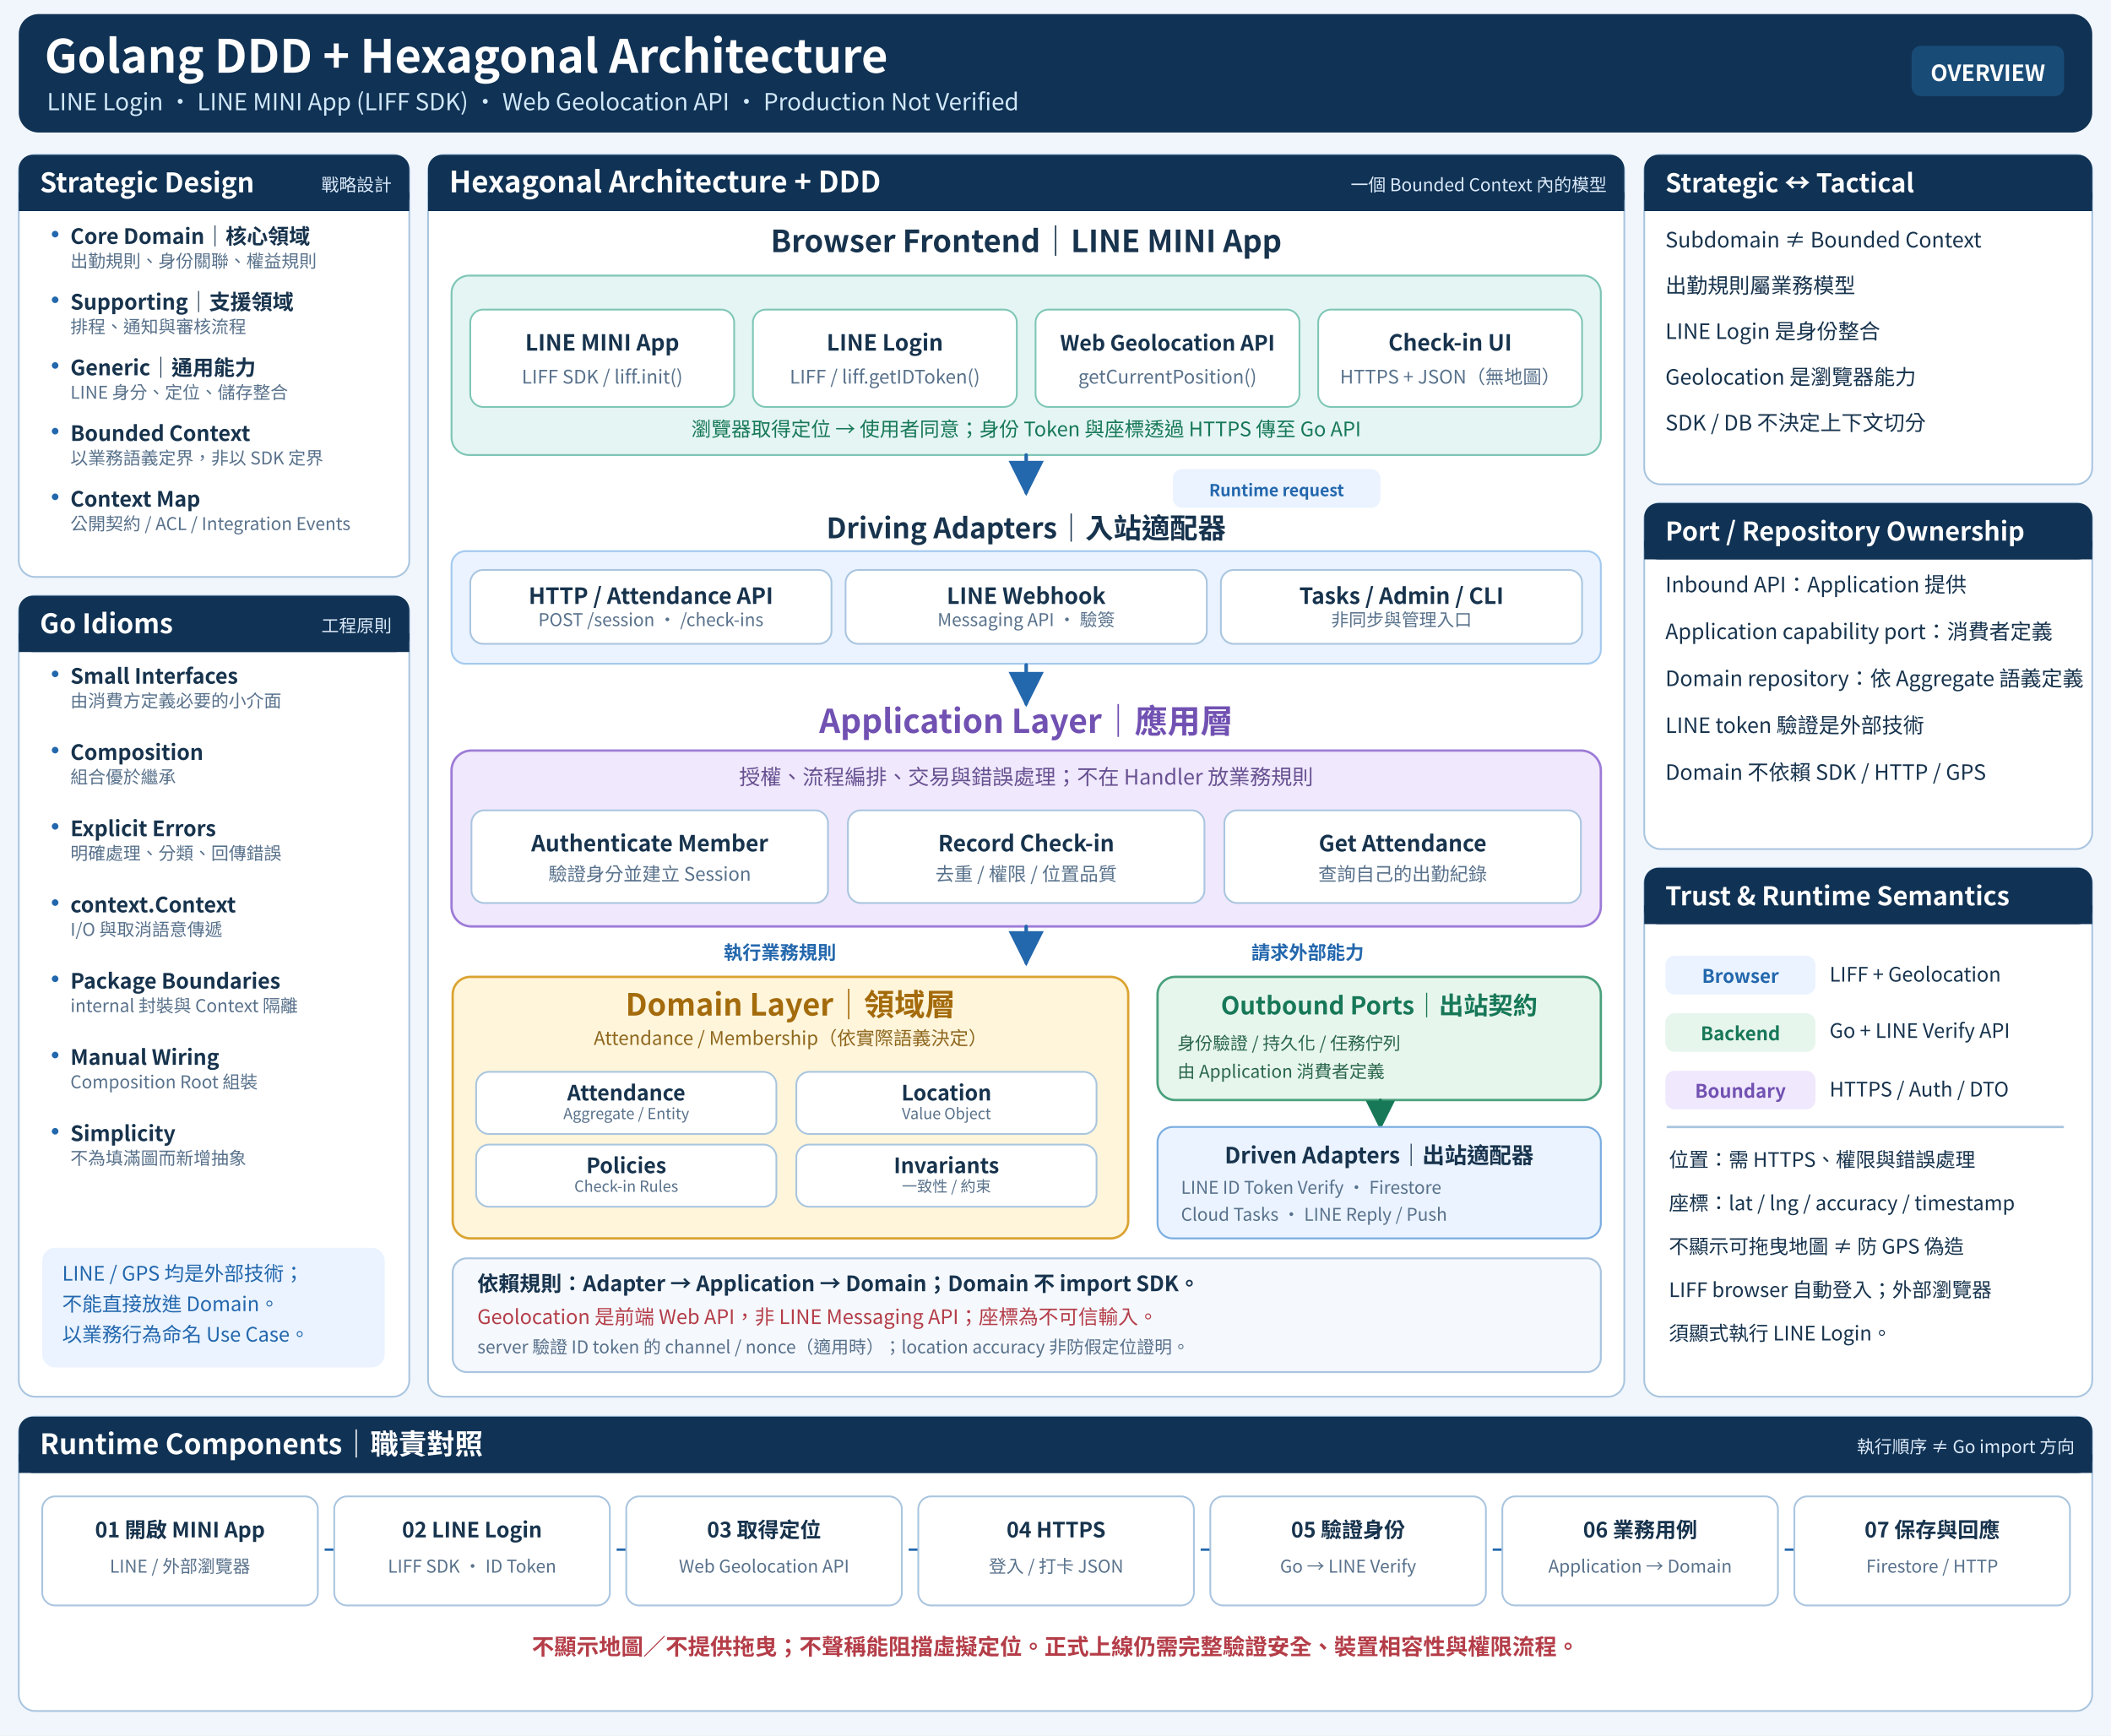
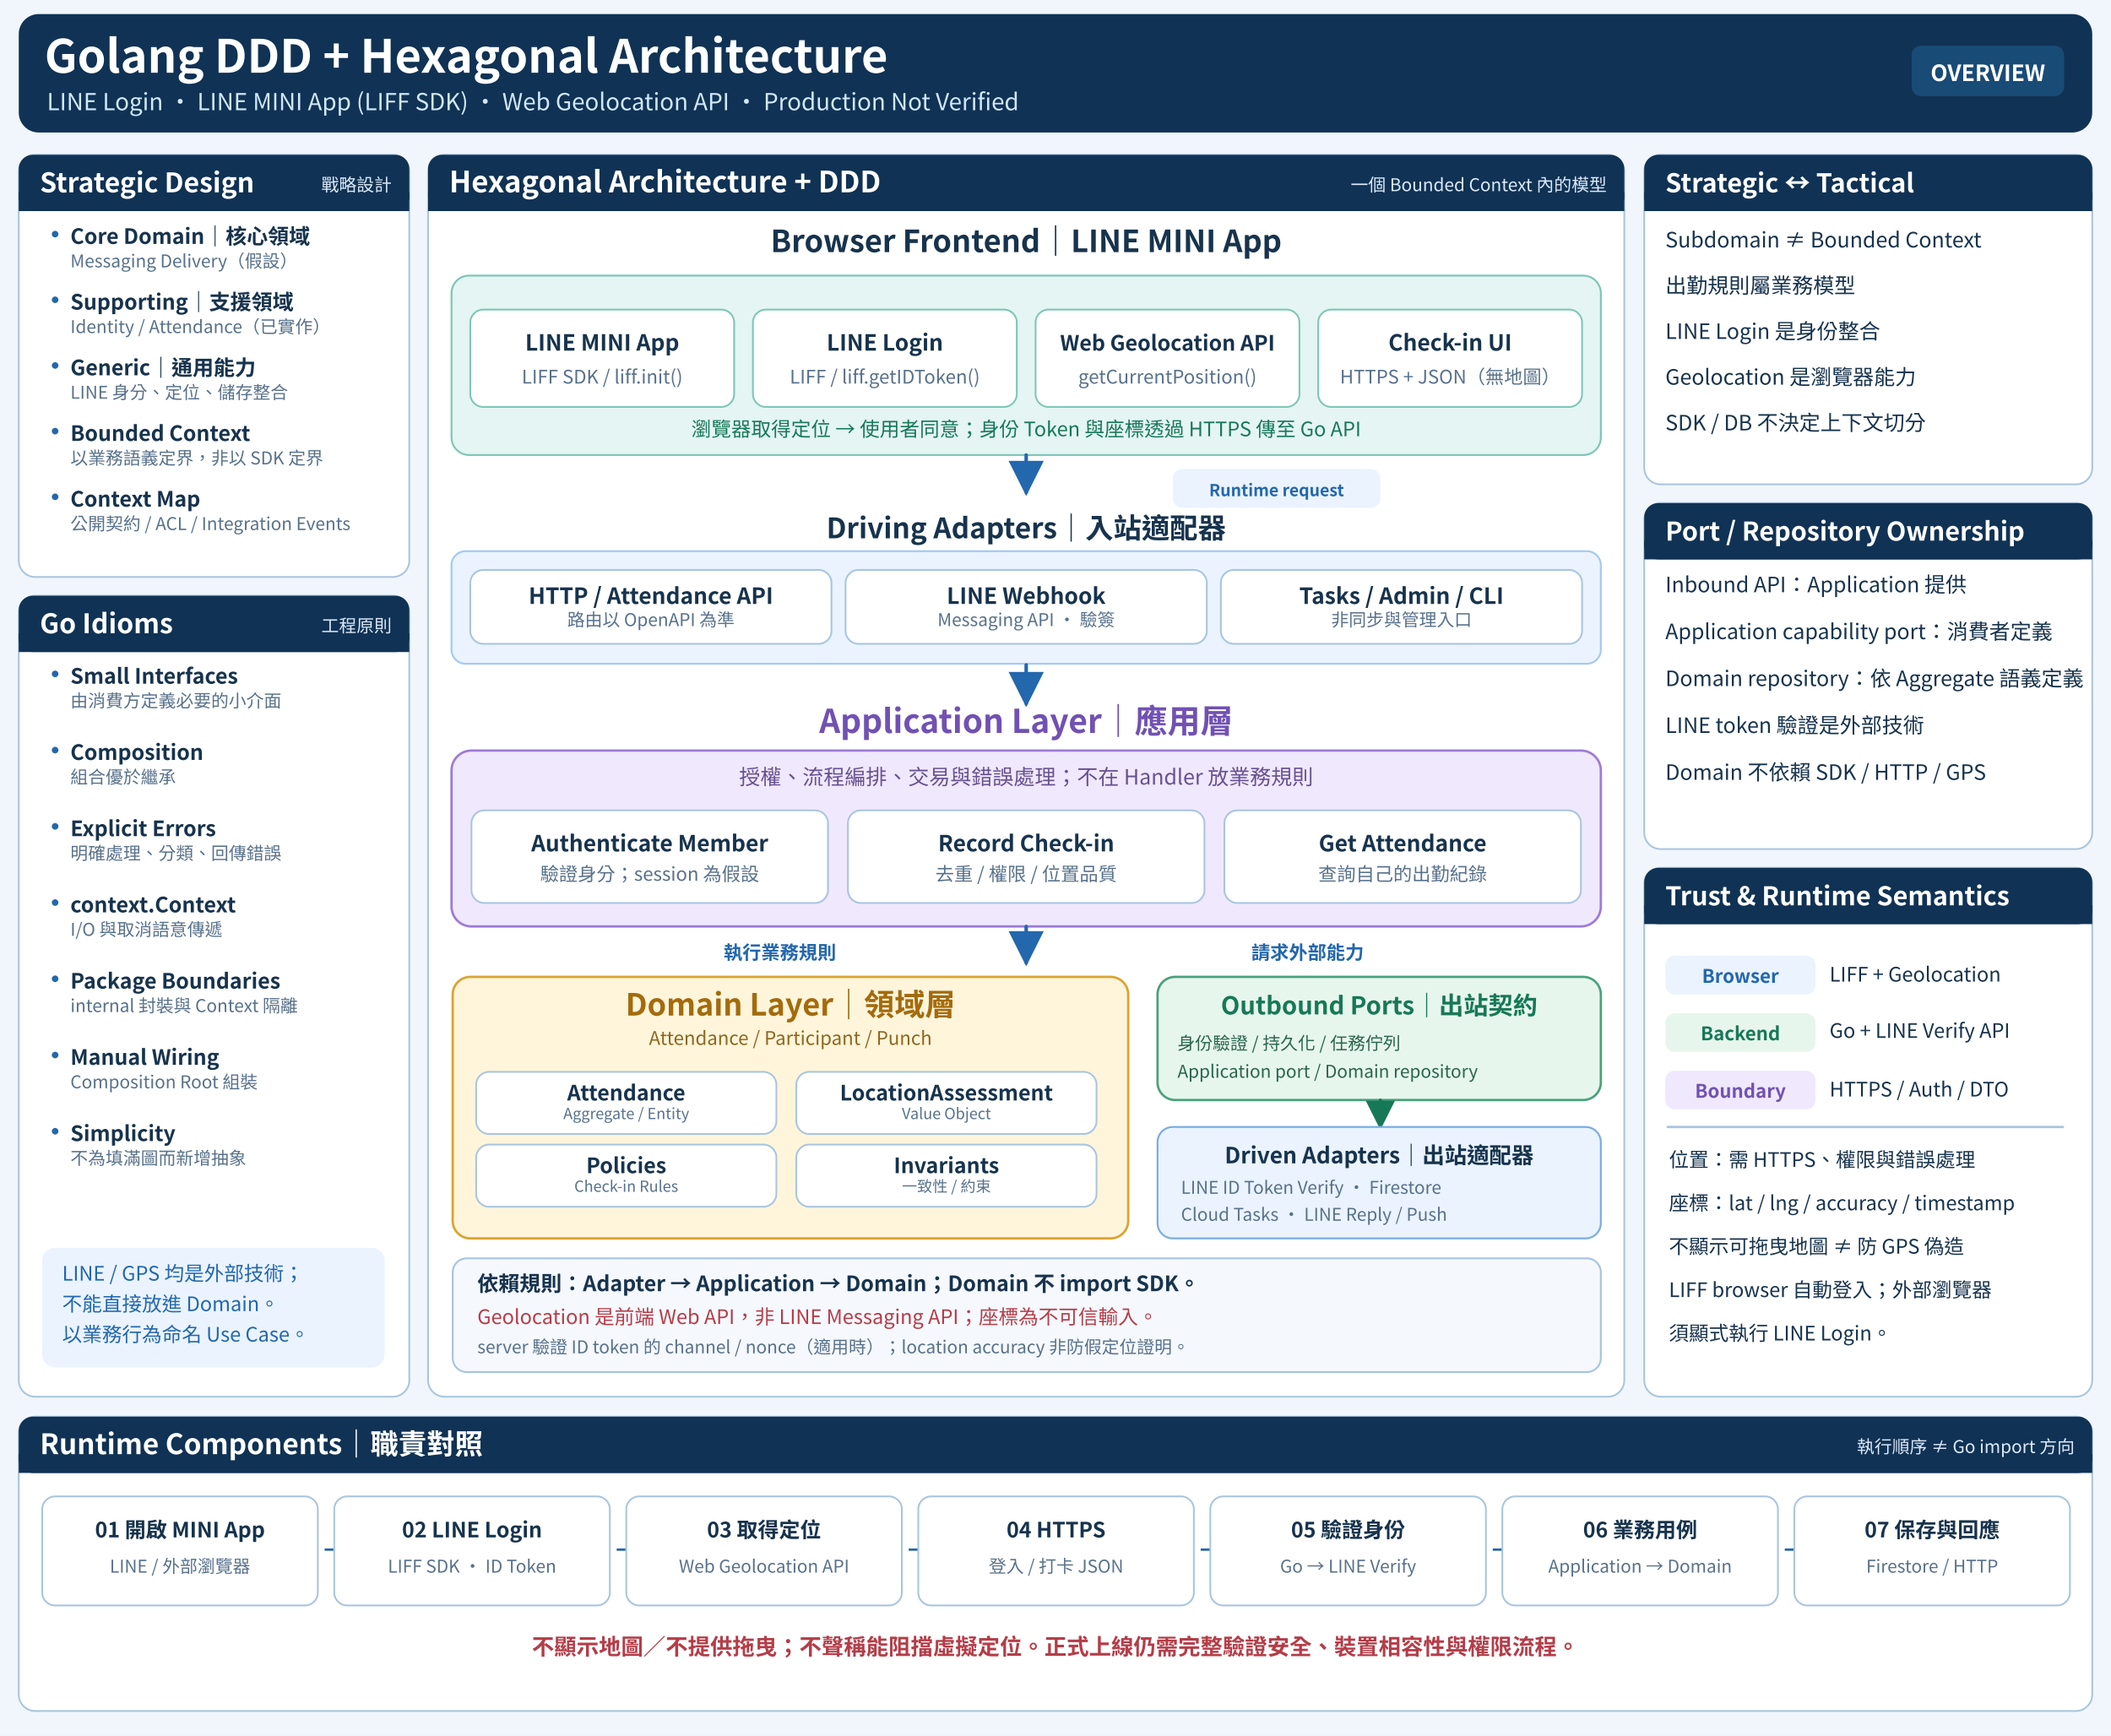
<svg xmlns="http://www.w3.org/2000/svg" xml:lang="zh-Hant" aria-labelledby="architecture-overview-title architecture-overview-desc" role="img" baseProfile="full" height="1480" version="1.1" viewBox="0 0 1800 1480" width="1800">
  <defs>
    <marker id="arrowBlue" markerHeight="10" markerWidth="10" orient="auto" refX="9" refY="5">
      <path d="M0,0 L10,5 L0,10Z" fill="#2367ad" />
    </marker>
    <marker id="arrowGreen" markerHeight="10" markerWidth="10" orient="auto" refX="9" refY="5">
      <path d="M0,0 L10,5 L0,10Z" fill="#177858" />
    </marker>
  </defs>
  <rect fill="#f1f6fc" height="1480" rx="0" ry="0" width="1800" x="0" y="0" />
  <style type="text/css">text{font-family:Noto Sans CJK TC,Microsoft JhengHei,PingFang TC,sans-serif;}</style>
  <g id="architecture-content">
    <rect fill="#103254" height="101" rx="17" ry="17" width="1768" x="16" y="12" />
    <text fill="#ffffff" font-family="Noto Sans CJK TC, Microsoft JhengHei, PingFang TC, sans-serif" font-size="39" font-weight="700" opacity="1" text-anchor="start" x="38" y="62">Golang DDD + Hexagonal Architecture</text>
    <text fill="#d1e8fa" font-family="Noto Sans CJK TC, Microsoft JhengHei, PingFang TC, sans-serif" font-size="20" font-weight="400" opacity="1" text-anchor="start" x="40" y="94">LINE Login  ·  LINE MINI App (LIFF SDK)  ·  Web Geolocation API  ·  Production Not Verified</text>
    <rect fill="#194b77" height="43" rx="8" ry="8" width="130" x="1630" y="39" />
    <text fill="#ffffff" font-family="Noto Sans CJK TC, Microsoft JhengHei, PingFang TC, sans-serif" font-size="19" font-weight="700" opacity="1" text-anchor="middle" x="1695.0" y="69.1">OVERVIEW</text>
    <rect fill="#ffffff" height="360" rx="14" ry="14" stroke="#a9c5df" stroke-width="1.5" width="333" x="16" y="132" />
    <rect fill="#103254" height="48" rx="12" ry="12" stroke="#103254" stroke-width="0" width="333" x="16" y="132" />
    <rect fill="#103254" height="16" rx="0" ry="0" width="333" x="16" y="164" />
    <text fill="#ffffff" font-family="Noto Sans CJK TC, Microsoft JhengHei, PingFang TC, sans-serif" font-size="23" font-weight="700" opacity="1" text-anchor="start" x="34" y="164">Strategic Design</text>
    <text fill="#dceafa" font-family="Noto Sans CJK TC, Microsoft JhengHei, PingFang TC, sans-serif" font-size="15" font-weight="400" opacity="1" text-anchor="end" x="334" y="163">戰略設計</text>
    <text fill="#2367ad" font-family="Noto Sans CJK TC, Microsoft JhengHei, PingFang TC, sans-serif" font-size="22" font-weight="700" opacity="1" text-anchor="start" x="36" y="208">•</text>
    <text fill="#17334d" font-family="Noto Sans CJK TC, Microsoft JhengHei, PingFang TC, sans-serif" font-size="18" font-weight="700" opacity="1" text-anchor="start" x="60" y="208">Core Domain｜核心領域</text>
-     <text fill="#58718b" font-family="Noto Sans CJK TC, Microsoft JhengHei, PingFang TC, sans-serif" font-size="15" font-weight="400" opacity="1" text-anchor="start" x="60" y="228">出勤規則、身份關聯、權益規則</text>
+     <text fill="#58718b" font-family="Noto Sans CJK TC, Microsoft JhengHei, PingFang TC, sans-serif" font-size="15" font-weight="400" opacity="1" text-anchor="start" x="60" y="228">Messaging Delivery（假設）</text>
    <text fill="#2367ad" font-family="Noto Sans CJK TC, Microsoft JhengHei, PingFang TC, sans-serif" font-size="22" font-weight="700" opacity="1" text-anchor="start" x="36" y="264">•</text>
    <text fill="#17334d" font-family="Noto Sans CJK TC, Microsoft JhengHei, PingFang TC, sans-serif" font-size="18" font-weight="700" opacity="1" text-anchor="start" x="60" y="264">Supporting｜支援領域</text>
-     <text fill="#58718b" font-family="Noto Sans CJK TC, Microsoft JhengHei, PingFang TC, sans-serif" font-size="15" font-weight="400" opacity="1" text-anchor="start" x="60" y="284">排程、通知與審核流程</text>
+     <text fill="#58718b" font-family="Noto Sans CJK TC, Microsoft JhengHei, PingFang TC, sans-serif" font-size="15" font-weight="400" opacity="1" text-anchor="start" x="60" y="284">Identity / Attendance（已實作）</text>
    <text fill="#2367ad" font-family="Noto Sans CJK TC, Microsoft JhengHei, PingFang TC, sans-serif" font-size="22" font-weight="700" opacity="1" text-anchor="start" x="36" y="320">•</text>
    <text fill="#17334d" font-family="Noto Sans CJK TC, Microsoft JhengHei, PingFang TC, sans-serif" font-size="18" font-weight="700" opacity="1" text-anchor="start" x="60" y="320">Generic｜通用能力</text>
    <text fill="#58718b" font-family="Noto Sans CJK TC, Microsoft JhengHei, PingFang TC, sans-serif" font-size="15" font-weight="400" opacity="1" text-anchor="start" x="60" y="340">LINE 身分、定位、儲存整合</text>
    <text fill="#2367ad" font-family="Noto Sans CJK TC, Microsoft JhengHei, PingFang TC, sans-serif" font-size="22" font-weight="700" opacity="1" text-anchor="start" x="36" y="376">•</text>
    <text fill="#17334d" font-family="Noto Sans CJK TC, Microsoft JhengHei, PingFang TC, sans-serif" font-size="18" font-weight="700" opacity="1" text-anchor="start" x="60" y="376">Bounded Context</text>
    <text fill="#58718b" font-family="Noto Sans CJK TC, Microsoft JhengHei, PingFang TC, sans-serif" font-size="15" font-weight="400" opacity="1" text-anchor="start" x="60" y="396">以業務語義定界，非以 SDK 定界</text>
    <text fill="#2367ad" font-family="Noto Sans CJK TC, Microsoft JhengHei, PingFang TC, sans-serif" font-size="22" font-weight="700" opacity="1" text-anchor="start" x="36" y="432">•</text>
    <text fill="#17334d" font-family="Noto Sans CJK TC, Microsoft JhengHei, PingFang TC, sans-serif" font-size="18" font-weight="700" opacity="1" text-anchor="start" x="60" y="432">Context Map</text>
    <text fill="#58718b" font-family="Noto Sans CJK TC, Microsoft JhengHei, PingFang TC, sans-serif" font-size="15" font-weight="400" opacity="1" text-anchor="start" x="60" y="452">公開契約 / ACL / Integration Events</text>
    <rect fill="#ffffff" height="683" rx="14" ry="14" stroke="#a9c5df" stroke-width="1.5" width="333" x="16" y="508" />
    <rect fill="#103254" height="48" rx="12" ry="12" stroke="#103254" stroke-width="0" width="333" x="16" y="508" />
    <rect fill="#103254" height="16" rx="0" ry="0" width="333" x="16" y="540" />
    <text fill="#ffffff" font-family="Noto Sans CJK TC, Microsoft JhengHei, PingFang TC, sans-serif" font-size="23" font-weight="700" opacity="1" text-anchor="start" x="34" y="540">Go Idioms</text>
    <text fill="#dceafa" font-family="Noto Sans CJK TC, Microsoft JhengHei, PingFang TC, sans-serif" font-size="15" font-weight="400" opacity="1" text-anchor="end" x="334" y="539">工程原則</text>
    <text fill="#2367ad" font-family="Noto Sans CJK TC, Microsoft JhengHei, PingFang TC, sans-serif" font-size="22" font-weight="700" opacity="1" text-anchor="start" x="36" y="583">•</text>
    <text fill="#17334d" font-family="Noto Sans CJK TC, Microsoft JhengHei, PingFang TC, sans-serif" font-size="18" font-weight="700" opacity="1" text-anchor="start" x="60" y="583">Small Interfaces</text>
    <text fill="#58718b" font-family="Noto Sans CJK TC, Microsoft JhengHei, PingFang TC, sans-serif" font-size="15" font-weight="400" opacity="1" text-anchor="start" x="60" y="603">由消費方定義必要的小介面</text>
    <text fill="#2367ad" font-family="Noto Sans CJK TC, Microsoft JhengHei, PingFang TC, sans-serif" font-size="22" font-weight="700" opacity="1" text-anchor="start" x="36" y="648">•</text>
    <text fill="#17334d" font-family="Noto Sans CJK TC, Microsoft JhengHei, PingFang TC, sans-serif" font-size="18" font-weight="700" opacity="1" text-anchor="start" x="60" y="648">Composition</text>
    <text fill="#58718b" font-family="Noto Sans CJK TC, Microsoft JhengHei, PingFang TC, sans-serif" font-size="15" font-weight="400" opacity="1" text-anchor="start" x="60" y="668">組合優於繼承</text>
    <text fill="#2367ad" font-family="Noto Sans CJK TC, Microsoft JhengHei, PingFang TC, sans-serif" font-size="22" font-weight="700" opacity="1" text-anchor="start" x="36" y="713">•</text>
    <text fill="#17334d" font-family="Noto Sans CJK TC, Microsoft JhengHei, PingFang TC, sans-serif" font-size="18" font-weight="700" opacity="1" text-anchor="start" x="60" y="713">Explicit Errors</text>
    <text fill="#58718b" font-family="Noto Sans CJK TC, Microsoft JhengHei, PingFang TC, sans-serif" font-size="15" font-weight="400" opacity="1" text-anchor="start" x="60" y="733">明確處理、分類、回傳錯誤</text>
    <text fill="#2367ad" font-family="Noto Sans CJK TC, Microsoft JhengHei, PingFang TC, sans-serif" font-size="22" font-weight="700" opacity="1" text-anchor="start" x="36" y="778">•</text>
    <text fill="#17334d" font-family="Noto Sans CJK TC, Microsoft JhengHei, PingFang TC, sans-serif" font-size="18" font-weight="700" opacity="1" text-anchor="start" x="60" y="778">context.Context</text>
    <text fill="#58718b" font-family="Noto Sans CJK TC, Microsoft JhengHei, PingFang TC, sans-serif" font-size="15" font-weight="400" opacity="1" text-anchor="start" x="60" y="798">I/O 與取消語意傳遞</text>
    <text fill="#2367ad" font-family="Noto Sans CJK TC, Microsoft JhengHei, PingFang TC, sans-serif" font-size="22" font-weight="700" opacity="1" text-anchor="start" x="36" y="843">•</text>
    <text fill="#17334d" font-family="Noto Sans CJK TC, Microsoft JhengHei, PingFang TC, sans-serif" font-size="18" font-weight="700" opacity="1" text-anchor="start" x="60" y="843">Package Boundaries</text>
    <text fill="#58718b" font-family="Noto Sans CJK TC, Microsoft JhengHei, PingFang TC, sans-serif" font-size="15" font-weight="400" opacity="1" text-anchor="start" x="60" y="863">internal 封裝與 Context 隔離</text>
    <text fill="#2367ad" font-family="Noto Sans CJK TC, Microsoft JhengHei, PingFang TC, sans-serif" font-size="22" font-weight="700" opacity="1" text-anchor="start" x="36" y="908">•</text>
    <text fill="#17334d" font-family="Noto Sans CJK TC, Microsoft JhengHei, PingFang TC, sans-serif" font-size="18" font-weight="700" opacity="1" text-anchor="start" x="60" y="908">Manual Wiring</text>
    <text fill="#58718b" font-family="Noto Sans CJK TC, Microsoft JhengHei, PingFang TC, sans-serif" font-size="15" font-weight="400" opacity="1" text-anchor="start" x="60" y="928">Composition Root 組裝</text>
    <text fill="#2367ad" font-family="Noto Sans CJK TC, Microsoft JhengHei, PingFang TC, sans-serif" font-size="22" font-weight="700" opacity="1" text-anchor="start" x="36" y="973">•</text>
    <text fill="#17334d" font-family="Noto Sans CJK TC, Microsoft JhengHei, PingFang TC, sans-serif" font-size="18" font-weight="700" opacity="1" text-anchor="start" x="60" y="973">Simplicity</text>
    <text fill="#58718b" font-family="Noto Sans CJK TC, Microsoft JhengHei, PingFang TC, sans-serif" font-size="15" font-weight="400" opacity="1" text-anchor="start" x="60" y="993">不為填滿圖而新增抽象</text>
    <rect fill="#eaf3ff" height="102" rx="11" ry="11" width="292" x="36" y="1064" />
    <text fill="#2367ad" font-family="Noto Sans CJK TC, Microsoft JhengHei, PingFang TC, sans-serif" font-size="17" font-weight="400" opacity="1" text-anchor="start" x="53" y="1092">LINE / GPS 均是外部技術；</text>
    <text fill="#2367ad" font-family="Noto Sans CJK TC, Microsoft JhengHei, PingFang TC, sans-serif" font-size="17" font-weight="400" opacity="1" text-anchor="start" x="53" y="1118">不能直接放進 Domain。</text>
    <text fill="#2367ad" font-family="Noto Sans CJK TC, Microsoft JhengHei, PingFang TC, sans-serif" font-size="17" font-weight="400" opacity="1" text-anchor="start" x="53" y="1144">以業務行為命名 Use Case。</text>
    <rect fill="#ffffff" height="1059" rx="14" ry="14" stroke="#a9c5df" stroke-width="1.5" width="1020" x="365" y="132" />
    <rect fill="#103254" height="48" rx="12" ry="12" stroke="#103254" stroke-width="0" width="1020" x="365" y="132" />
    <rect fill="#103254" height="16" rx="0" ry="0" width="1020" x="365" y="164" />
    <text fill="#ffffff" font-family="Noto Sans CJK TC, Microsoft JhengHei, PingFang TC, sans-serif" font-size="25" font-weight="700" opacity="1" text-anchor="start" x="383" y="164">Hexagonal Architecture + DDD</text>
    <text fill="#dceafa" font-family="Noto Sans CJK TC, Microsoft JhengHei, PingFang TC, sans-serif" font-size="15" font-weight="400" opacity="1" text-anchor="end" x="1370" y="163">一個 Bounded Context 內的模型</text>
    <text fill="#17334d" font-family="Noto Sans CJK TC, Microsoft JhengHei, PingFang TC, sans-serif" font-size="26" font-weight="700" opacity="1" text-anchor="middle" x="875" y="215">Browser Frontend｜LINE MINI App</text>
    <rect fill="#e4f5f3" height="153" rx="15" ry="15" stroke="#7ec6b6" stroke-width="1.6" width="980" x="385" y="235" />
    <rect fill="#ffffff" height="83" rx="11" ry="11" stroke="#7ec6b6" stroke-width="1.5" width="225" x="401" y="264" />
    <text fill="#17334d" font-family="Noto Sans CJK TC, Microsoft JhengHei, PingFang TC, sans-serif" font-size="19" font-weight="700" opacity="1" text-anchor="middle" x="513.5" y="299">LINE MINI App</text>
    <text fill="#58718b" font-family="Noto Sans CJK TC, Microsoft JhengHei, PingFang TC, sans-serif" font-size="16" font-weight="400" opacity="1" text-anchor="middle" x="513.5" y="327.08">LIFF SDK / liff.init()</text>
    <rect fill="#ffffff" height="83" rx="11" ry="11" stroke="#7ec6b6" stroke-width="1.5" width="225" x="642" y="264" />
    <text fill="#17334d" font-family="Noto Sans CJK TC, Microsoft JhengHei, PingFang TC, sans-serif" font-size="19" font-weight="700" opacity="1" text-anchor="middle" x="754.5" y="299">LINE Login</text>
    <text fill="#58718b" font-family="Noto Sans CJK TC, Microsoft JhengHei, PingFang TC, sans-serif" font-size="16" font-weight="400" opacity="1" text-anchor="middle" x="754.5" y="327.08">LIFF / liff.getIDToken()</text>
    <rect fill="#ffffff" height="83" rx="11" ry="11" stroke="#7ec6b6" stroke-width="1.5" width="225" x="883" y="264" />
    <text fill="#17334d" font-family="Noto Sans CJK TC, Microsoft JhengHei, PingFang TC, sans-serif" font-size="18" font-weight="700" opacity="1" text-anchor="middle" x="995.5" y="299">Web Geolocation API</text>
    <text fill="#58718b" font-family="Noto Sans CJK TC, Microsoft JhengHei, PingFang TC, sans-serif" font-size="16" font-weight="400" opacity="1" text-anchor="middle" x="995.5" y="327.08">getCurrentPosition()</text>
    <rect fill="#ffffff" height="83" rx="11" ry="11" stroke="#7ec6b6" stroke-width="1.5" width="225" x="1124" y="264" />
    <text fill="#17334d" font-family="Noto Sans CJK TC, Microsoft JhengHei, PingFang TC, sans-serif" font-size="19" font-weight="700" opacity="1" text-anchor="middle" x="1236.5" y="299">Check-in UI</text>
    <text fill="#58718b" font-family="Noto Sans CJK TC, Microsoft JhengHei, PingFang TC, sans-serif" font-size="16" font-weight="400" opacity="1" text-anchor="middle" x="1236.5" y="327.08">HTTPS + JSON（無地圖）</text>
    <text fill="#177858" font-family="Noto Sans CJK TC, Microsoft JhengHei, PingFang TC, sans-serif" font-size="17" font-weight="400" opacity="1" text-anchor="middle" x="875" y="372">瀏覽器取得定位 → 使用者同意；身份 Token 與座標透過 HTTPS 傳至 Go API</text>
    <path d="M 875,388 L 875,420" fill="none" marker-end="url(#arrowBlue)" stroke="#2367ad" stroke-linecap="round" stroke-linejoin="round" stroke-width="3" />
    <rect fill="#eaf3ff" height="33" rx="8" ry="8" width="177" x="1000" y="400" />
    <text fill="#2367ad" font-family="Noto Sans CJK TC, Microsoft JhengHei, PingFang TC, sans-serif" font-size="14" font-weight="700" opacity="1" text-anchor="middle" x="1088.5" y="423.1">Runtime request</text>
    <text fill="#17334d" font-family="Noto Sans CJK TC, Microsoft JhengHei, PingFang TC, sans-serif" font-size="24" font-weight="700" opacity="1" text-anchor="middle" x="875" y="459">Driving Adapters｜入站適配器</text>
    <rect fill="#eaf3ff" height="96" rx="12" ry="12" stroke="#a5caef" stroke-width="1.6" width="980" x="385" y="470" />
    <rect fill="#ffffff" height="63" rx="11" ry="11" stroke="#a9c5df" stroke-width="1.5" width="308" x="401" y="486" />
    <text fill="#17334d" font-family="Noto Sans CJK TC, Microsoft JhengHei, PingFang TC, sans-serif" font-size="19" font-weight="700" opacity="1" text-anchor="middle" x="555.0" y="514.98">HTTP / Attendance API</text>
-     <text fill="#58718b" font-family="Noto Sans CJK TC, Microsoft JhengHei, PingFang TC, sans-serif" font-size="15" font-weight="400" opacity="1" text-anchor="middle" x="555.0" y="533.88">POST /session · /check-ins</text>
+     <text fill="#58718b" font-family="Noto Sans CJK TC, Microsoft JhengHei, PingFang TC, sans-serif" font-size="15" font-weight="400" opacity="1" text-anchor="middle" x="555.0" y="533.88">路由以 OpenAPI 為準</text>
    <rect fill="#ffffff" height="63" rx="11" ry="11" stroke="#a9c5df" stroke-width="1.5" width="308" x="721" y="486" />
    <text fill="#17334d" font-family="Noto Sans CJK TC, Microsoft JhengHei, PingFang TC, sans-serif" font-size="19" font-weight="700" opacity="1" text-anchor="middle" x="875.0" y="514.98">LINE Webhook</text>
    <text fill="#58718b" font-family="Noto Sans CJK TC, Microsoft JhengHei, PingFang TC, sans-serif" font-size="15" font-weight="400" opacity="1" text-anchor="middle" x="875.0" y="533.88">Messaging API · 驗簽</text>
    <rect fill="#ffffff" height="63" rx="11" ry="11" stroke="#a9c5df" stroke-width="1.5" width="308" x="1041" y="486" />
    <text fill="#17334d" font-family="Noto Sans CJK TC, Microsoft JhengHei, PingFang TC, sans-serif" font-size="19" font-weight="700" opacity="1" text-anchor="middle" x="1195.0" y="514.98">Tasks / Admin / CLI</text>
    <text fill="#58718b" font-family="Noto Sans CJK TC, Microsoft JhengHei, PingFang TC, sans-serif" font-size="15" font-weight="400" opacity="1" text-anchor="middle" x="1195.0" y="533.88">非同步與管理入口</text>
    <path d="M 875,567 L 875,600" fill="none" marker-end="url(#arrowBlue)" stroke="#2367ad" stroke-linecap="round" stroke-linejoin="round" stroke-width="3" />
    <text fill="#7151b2" font-family="Noto Sans CJK TC, Microsoft JhengHei, PingFang TC, sans-serif" font-size="28" font-weight="700" opacity="1" text-anchor="middle" x="875" y="625">Application Layer｜應用層</text>
    <rect fill="#f0e8fc" height="150" rx="17" ry="17" stroke="#9d7bd7" stroke-width="2" width="980" x="385" y="640" />
    <text fill="#675191" font-family="Noto Sans CJK TC, Microsoft JhengHei, PingFang TC, sans-serif" font-size="18" font-weight="400" opacity="1" text-anchor="middle" x="875" y="669">授權、流程編排、交易與錯誤處理；不在 Handler 放業務規則</text>
    <rect fill="#ffffff" height="79" rx="11" ry="11" stroke="#a9c5df" stroke-width="1.5" width="304" x="402" y="691" />
    <text fill="#17334d" font-family="Noto Sans CJK TC, Microsoft JhengHei, PingFang TC, sans-serif" font-size="19" font-weight="700" opacity="1" text-anchor="middle" x="554.0" y="726">Authenticate Member</text>
-     <text fill="#58718b" font-family="Noto Sans CJK TC, Microsoft JhengHei, PingFang TC, sans-serif" font-size="16" font-weight="400" opacity="1" text-anchor="middle" x="554.0" y="751.04">驗證身分並建立 Session</text>
+     <text fill="#58718b" font-family="Noto Sans CJK TC, Microsoft JhengHei, PingFang TC, sans-serif" font-size="16" font-weight="400" opacity="1" text-anchor="middle" x="554.0" y="751.04">驗證身分；session 為假設</text>
    <rect fill="#ffffff" height="79" rx="11" ry="11" stroke="#a9c5df" stroke-width="1.5" width="304" x="723" y="691" />
    <text fill="#17334d" font-family="Noto Sans CJK TC, Microsoft JhengHei, PingFang TC, sans-serif" font-size="19" font-weight="700" opacity="1" text-anchor="middle" x="875.0" y="726">Record Check-in</text>
    <text fill="#58718b" font-family="Noto Sans CJK TC, Microsoft JhengHei, PingFang TC, sans-serif" font-size="16" font-weight="400" opacity="1" text-anchor="middle" x="875.0" y="751.04">去重 / 權限 / 位置品質</text>
    <rect fill="#ffffff" height="79" rx="11" ry="11" stroke="#a9c5df" stroke-width="1.5" width="304" x="1044" y="691" />
    <text fill="#17334d" font-family="Noto Sans CJK TC, Microsoft JhengHei, PingFang TC, sans-serif" font-size="19" font-weight="700" opacity="1" text-anchor="middle" x="1196.0" y="726">Get Attendance</text>
    <text fill="#58718b" font-family="Noto Sans CJK TC, Microsoft JhengHei, PingFang TC, sans-serif" font-size="16" font-weight="400" opacity="1" text-anchor="middle" x="1196.0" y="751.04">查詢自己的出勤紀錄</text>
    <line marker-end="url(#arrowBlue)" stroke="#2367ad" stroke-linecap="round" stroke-width="3" x1="875" x2="875" y1="790" y2="821" />
    <text fill="#2367ad" font-family="Noto Sans CJK TC, Microsoft JhengHei, PingFang TC, sans-serif" font-size="16" font-weight="700" opacity="1" text-anchor="middle" x="665" y="818">執行業務規則</text>
    <text fill="#2367ad" font-family="Noto Sans CJK TC, Microsoft JhengHei, PingFang TC, sans-serif" font-size="16" font-weight="700" opacity="1" text-anchor="middle" x="1115" y="818">請求外部能力</text>
    <rect fill="#fff5db" height="223" rx="15" ry="15" stroke="#dba331" stroke-width="2" width="576" x="386" y="833" />
    <text fill="#a46b0c" font-family="Noto Sans CJK TC, Microsoft JhengHei, PingFang TC, sans-serif" font-size="26" font-weight="700" opacity="1" text-anchor="middle" x="674" y="866">Domain Layer｜領域層</text>
-     <text fill="#8e671e" font-family="Noto Sans CJK TC, Microsoft JhengHei, PingFang TC, sans-serif" font-size="16" font-weight="400" opacity="1" text-anchor="middle" x="674" y="891">Attendance / Membership（依實際語義決定）</text>
+     <text fill="#8e671e" font-family="Noto Sans CJK TC, Microsoft JhengHei, PingFang TC, sans-serif" font-size="16" font-weight="400" opacity="1" text-anchor="middle" x="674" y="891">Attendance / Participant / Punch</text>
    <rect fill="#ffffff" height="53" rx="11" ry="11" stroke="#a9c5df" stroke-width="1.5" width="256" x="406" y="914" />
    <text fill="#17334d" font-family="Noto Sans CJK TC, Microsoft JhengHei, PingFang TC, sans-serif" font-size="18" font-weight="700" opacity="1" text-anchor="middle" x="534.0" y="938.38">Attendance</text>
    <text fill="#58718b" font-family="Noto Sans CJK TC, Microsoft JhengHei, PingFang TC, sans-serif" font-size="13" font-weight="400" opacity="1" text-anchor="middle" x="534.0" y="954.28">Aggregate / Entity</text>
    <rect fill="#ffffff" height="53" rx="11" ry="11" stroke="#a9c5df" stroke-width="1.5" width="256" x="679" y="914" />
-     <text fill="#17334d" font-family="Noto Sans CJK TC, Microsoft JhengHei, PingFang TC, sans-serif" font-size="18" font-weight="700" opacity="1" text-anchor="middle" x="807.0" y="938.38">Location</text>
+     <text fill="#17334d" font-family="Noto Sans CJK TC, Microsoft JhengHei, PingFang TC, sans-serif" font-size="18" font-weight="700" opacity="1" text-anchor="middle" x="807.0" y="938.38">LocationAssessment</text>
    <text fill="#58718b" font-family="Noto Sans CJK TC, Microsoft JhengHei, PingFang TC, sans-serif" font-size="13" font-weight="400" opacity="1" text-anchor="middle" x="807.0" y="954.28">Value Object</text>
    <rect fill="#ffffff" height="53" rx="11" ry="11" stroke="#a9c5df" stroke-width="1.5" width="256" x="406" y="976" />
    <text fill="#17334d" font-family="Noto Sans CJK TC, Microsoft JhengHei, PingFang TC, sans-serif" font-size="18" font-weight="700" opacity="1" text-anchor="middle" x="534.0" y="1000.38">Policies</text>
    <text fill="#58718b" font-family="Noto Sans CJK TC, Microsoft JhengHei, PingFang TC, sans-serif" font-size="13" font-weight="400" opacity="1" text-anchor="middle" x="534.0" y="1016.28">Check-in Rules</text>
    <rect fill="#ffffff" height="53" rx="11" ry="11" stroke="#a9c5df" stroke-width="1.5" width="256" x="679" y="976" />
    <text fill="#17334d" font-family="Noto Sans CJK TC, Microsoft JhengHei, PingFang TC, sans-serif" font-size="18" font-weight="700" opacity="1" text-anchor="middle" x="807.0" y="1000.38">Invariants</text>
    <text fill="#58718b" font-family="Noto Sans CJK TC, Microsoft JhengHei, PingFang TC, sans-serif" font-size="13" font-weight="400" opacity="1" text-anchor="middle" x="807.0" y="1016.28">一致性 / 約束</text>
    <rect fill="#e7f6ed" height="105" rx="15" ry="15" stroke="#4ba17d" stroke-width="2" width="378" x="987" y="833" />
    <text fill="#177858" font-family="Noto Sans CJK TC, Microsoft JhengHei, PingFang TC, sans-serif" font-size="21" font-weight="700" opacity="1" text-anchor="middle" x="1176" y="865">Outbound Ports｜出站契約</text>
    <text fill="#29654d" font-family="Noto Sans CJK TC, Microsoft JhengHei, PingFang TC, sans-serif" font-size="15" font-weight="400" opacity="1" text-anchor="start" x="1004" y="895">身份驗證 / 持久化 / 任務佇列</text>
-     <text fill="#29654d" font-family="Noto Sans CJK TC, Microsoft JhengHei, PingFang TC, sans-serif" font-size="15" font-weight="400" opacity="1" text-anchor="start" x="1004" y="919">由 Application 消費者定義</text>
+     <text fill="#29654d" font-family="Noto Sans CJK TC, Microsoft JhengHei, PingFang TC, sans-serif" font-size="15" font-weight="400" opacity="1" text-anchor="start" x="1004" y="919">Application port / Domain repository</text>
    <line marker-end="url(#arrowGreen)" stroke="#177858" stroke-linecap="round" stroke-width="2.5" x1="1177" x2="1177" y1="938" y2="961" />
    <rect fill="#eaf3ff" height="95" rx="13" ry="13" stroke="#7bade1" stroke-width="1.6" width="378" x="987" y="961" />
    <text fill="#17334d" font-family="Noto Sans CJK TC, Microsoft JhengHei, PingFang TC, sans-serif" font-size="19" font-weight="700" opacity="1" text-anchor="middle" x="1176" y="992">Driven Adapters｜出站適配器</text>
    <text fill="#58718b" font-family="Noto Sans CJK TC, Microsoft JhengHei, PingFang TC, sans-serif" font-size="15" font-weight="400" opacity="1" text-anchor="start" x="1007" y="1018">LINE ID Token Verify · Firestore</text>
    <text fill="#58718b" font-family="Noto Sans CJK TC, Microsoft JhengHei, PingFang TC, sans-serif" font-size="15" font-weight="400" opacity="1" text-anchor="start" x="1007" y="1041">Cloud Tasks · LINE Reply / Push</text>
    <rect fill="#f5f8fd" height="97" rx="12" ry="12" stroke="#a9c5df" stroke-width="1.6" width="979" x="386" y="1073" />
    <text fill="#17334d" font-family="Noto Sans CJK TC, Microsoft JhengHei, PingFang TC, sans-serif" font-size="18" font-weight="700" opacity="1" text-anchor="start" x="407" y="1101">依賴規則：Adapter → Application → Domain；Domain 不 import SDK。</text>
    <text fill="#b43d48" font-family="Noto Sans CJK TC, Microsoft JhengHei, PingFang TC, sans-serif" font-size="17" font-weight="400" opacity="1" text-anchor="start" x="407" y="1129">Geolocation 是前端 Web API，非 LINE Messaging API；座標為不可信輸入。</text>
    <text fill="#58718b" font-family="Noto Sans CJK TC, Microsoft JhengHei, PingFang TC, sans-serif" font-size="15" font-weight="400" opacity="1" text-anchor="start" x="407" y="1154">server 驗證 ID token 的 channel / nonce（適用時）；location accuracy 非防假定位證明。</text>
    <rect fill="#ffffff" height="281" rx="14" ry="14" stroke="#a9c5df" stroke-width="1.5" width="382" x="1402" y="132" />
    <rect fill="#103254" height="48" rx="12" ry="12" stroke="#103254" stroke-width="0" width="382" x="1402" y="132" />
    <rect fill="#103254" height="16" rx="0" ry="0" width="382" x="1402" y="164" />
    <text fill="#ffffff" font-family="Noto Sans CJK TC, Microsoft JhengHei, PingFang TC, sans-serif" font-size="22" font-weight="700" opacity="1" text-anchor="start" x="1420" y="164">Strategic ↔ Tactical</text>
    <text fill="#17334d" font-family="Noto Sans CJK TC, Microsoft JhengHei, PingFang TC, sans-serif" font-size="18" font-weight="400" opacity="1" text-anchor="start" x="1420" y="211">Subdomain ≠ Bounded Context</text>
    <text fill="#17334d" font-family="Noto Sans CJK TC, Microsoft JhengHei, PingFang TC, sans-serif" font-size="18" font-weight="400" opacity="1" text-anchor="start" x="1420" y="250">出勤規則屬業務模型</text>
    <text fill="#17334d" font-family="Noto Sans CJK TC, Microsoft JhengHei, PingFang TC, sans-serif" font-size="18" font-weight="400" opacity="1" text-anchor="start" x="1420" y="289">LINE Login 是身份整合</text>
    <text fill="#17334d" font-family="Noto Sans CJK TC, Microsoft JhengHei, PingFang TC, sans-serif" font-size="18" font-weight="400" opacity="1" text-anchor="start" x="1420" y="328">Geolocation 是瀏覽器能力</text>
    <text fill="#17334d" font-family="Noto Sans CJK TC, Microsoft JhengHei, PingFang TC, sans-serif" font-size="18" font-weight="400" opacity="1" text-anchor="start" x="1420" y="367">SDK / DB 不決定上下文切分</text>
    <g id="ownership-contracts">
      <rect fill="#ffffff" height="295" rx="14" ry="14" stroke="#a9c5df" stroke-width="1.5" width="382" x="1402" y="429" />
      <rect fill="#103254" height="48" rx="12" ry="12" stroke="#103254" stroke-width="0" width="382" x="1402" y="429" />
      <rect fill="#103254" height="16" rx="0" ry="0" width="382" x="1402" y="461" />
      <text fill="#ffffff" font-family="Noto Sans CJK TC, Microsoft JhengHei, PingFang TC, sans-serif" font-size="22" font-weight="700" opacity="1" text-anchor="start" x="1420" y="461">Port / Repository Ownership</text>
      <text fill="#17334d" font-family="Noto Sans CJK TC, Microsoft JhengHei, PingFang TC, sans-serif" font-size="18" font-weight="400" opacity="1" text-anchor="start" x="1420" y="505">Inbound API：Application 提供</text>
      <text fill="#17334d" font-family="Noto Sans CJK TC, Microsoft JhengHei, PingFang TC, sans-serif" font-size="18" font-weight="400" opacity="1" text-anchor="start" x="1420" y="545">Application capability port：消費者定義</text>
      <text fill="#17334d" font-family="Noto Sans CJK TC, Microsoft JhengHei, PingFang TC, sans-serif" font-size="18" font-weight="400" opacity="1" text-anchor="start" x="1420" y="585">Domain repository：依 Aggregate 語義定義</text>
      <text fill="#17334d" font-family="Noto Sans CJK TC, Microsoft JhengHei, PingFang TC, sans-serif" font-size="18" font-weight="400" opacity="1" text-anchor="start" x="1420" y="625">LINE token 驗證是外部技術</text>
      <text fill="#17334d" font-family="Noto Sans CJK TC, Microsoft JhengHei, PingFang TC, sans-serif" font-size="18" font-weight="400" opacity="1" text-anchor="start" x="1420" y="665">Domain 不依賴 SDK / HTTP / GPS</text>
    </g>
    <rect fill="#ffffff" height="451" rx="14" ry="14" stroke="#a9c5df" stroke-width="1.5" width="382" x="1402" y="740" />
    <rect fill="#103254" height="48" rx="12" ry="12" stroke="#103254" stroke-width="0" width="382" x="1402" y="740" />
    <rect fill="#103254" height="16" rx="0" ry="0" width="382" x="1402" y="772" />
    <text fill="#ffffff" font-family="Noto Sans CJK TC, Microsoft JhengHei, PingFang TC, sans-serif" font-size="22" font-weight="700" opacity="1" text-anchor="start" x="1420" y="772">Trust &amp; Runtime Semantics</text>
    <rect fill="#eaf3ff" height="33" rx="8" ry="8" width="128" x="1420" y="815" />
    <text fill="#2367ad" font-family="Noto Sans CJK TC, Microsoft JhengHei, PingFang TC, sans-serif" font-size="16" font-weight="700" opacity="1" text-anchor="middle" x="1484.0" y="838.1">Browser</text>
    <text fill="#17334d" font-family="Noto Sans CJK TC, Microsoft JhengHei, PingFang TC, sans-serif" font-size="17" font-weight="400" opacity="1" text-anchor="start" x="1560" y="837">LIFF + Geolocation</text>
    <rect fill="#e7f6ed" height="33" rx="8" ry="8" width="128" x="1420" y="864" />
    <text fill="#177858" font-family="Noto Sans CJK TC, Microsoft JhengHei, PingFang TC, sans-serif" font-size="16" font-weight="700" opacity="1" text-anchor="middle" x="1484.0" y="887.1">Backend</text>
    <text fill="#17334d" font-family="Noto Sans CJK TC, Microsoft JhengHei, PingFang TC, sans-serif" font-size="17" font-weight="400" opacity="1" text-anchor="start" x="1560" y="885">Go + LINE Verify API</text>
    <rect fill="#f0e8fc" height="33" rx="8" ry="8" width="128" x="1420" y="913" />
    <text fill="#7151b2" font-family="Noto Sans CJK TC, Microsoft JhengHei, PingFang TC, sans-serif" font-size="16" font-weight="700" opacity="1" text-anchor="middle" x="1484.0" y="936.1">Boundary</text>
    <text fill="#17334d" font-family="Noto Sans CJK TC, Microsoft JhengHei, PingFang TC, sans-serif" font-size="17" font-weight="400" opacity="1" text-anchor="start" x="1560" y="935">HTTPS / Auth / DTO</text>
    <line stroke="#a9c5df" stroke-linecap="round" stroke-width="2" x1="1422" x2="1759" y1="961" y2="961" />
    <text fill="#17334d" font-family="Noto Sans CJK TC, Microsoft JhengHei, PingFang TC, sans-serif" font-size="17" font-weight="400" opacity="1" text-anchor="start" x="1423" y="995">位置：需 HTTPS、權限與錯誤處理</text>
    <text fill="#17334d" font-family="Noto Sans CJK TC, Microsoft JhengHei, PingFang TC, sans-serif" font-size="17" font-weight="400" opacity="1" text-anchor="start" x="1423" y="1032">座標：lat / lng / accuracy / timestamp</text>
    <text fill="#17334d" font-family="Noto Sans CJK TC, Microsoft JhengHei, PingFang TC, sans-serif" font-size="17" font-weight="400" opacity="1" text-anchor="start" x="1423" y="1069">不顯示可拖曳地圖 ≠ 防 GPS 偽造</text>
    <text fill="#17334d" font-family="Noto Sans CJK TC, Microsoft JhengHei, PingFang TC, sans-serif" font-size="17" font-weight="400" opacity="1" text-anchor="start" x="1423" y="1106">LIFF browser 自動登入；外部瀏覽器</text>
    <text fill="#17334d" font-family="Noto Sans CJK TC, Microsoft JhengHei, PingFang TC, sans-serif" font-size="17" font-weight="400" opacity="1" text-anchor="start" x="1423" y="1143">須顯式執行 LINE Login。</text>
    <rect fill="#ffffff" height="251" rx="14" ry="14" stroke="#a9c5df" stroke-width="1.5" width="1768" x="16" y="1208" />
    <rect fill="#103254" height="48" rx="12" ry="12" stroke="#103254" stroke-width="0" width="1768" x="16" y="1208" />
    <rect fill="#103254" height="16" rx="0" ry="0" width="1768" x="16" y="1240" />
    <text fill="#ffffff" font-family="Noto Sans CJK TC, Microsoft JhengHei, PingFang TC, sans-serif" font-size="24" font-weight="700" opacity="1" text-anchor="start" x="34" y="1240">Runtime Components｜職責對照</text>
    <text fill="#dceafa" font-family="Noto Sans CJK TC, Microsoft JhengHei, PingFang TC, sans-serif" font-size="15" font-weight="400" opacity="1" text-anchor="end" x="1769" y="1239">執行順序 ≠ Go import 方向</text>
    <rect fill="#ffffff" height="93" rx="11" ry="11" stroke="#a9c5df" stroke-width="1.5" width="235" x="36" y="1276" />
    <text fill="#17334d" font-family="Noto Sans CJK TC, Microsoft JhengHei, PingFang TC, sans-serif" font-size="18" font-weight="700" opacity="1" text-anchor="middle" x="153.5" y="1311">01 開啟 MINI App</text>
    <text fill="#58718b" font-family="Noto Sans CJK TC, Microsoft JhengHei, PingFang TC, sans-serif" font-size="15" font-weight="400" opacity="1" text-anchor="middle" x="153.5" y="1341">LINE / 外部瀏覽器</text>
    <text fill="#2367ad" font-family="Noto Sans CJK TC, Microsoft JhengHei, PingFang TC, sans-serif" font-size="20" font-weight="700" opacity="1" text-anchor="start" x="276" y="1329">→</text>
    <rect fill="#ffffff" height="93" rx="11" ry="11" stroke="#a9c5df" stroke-width="1.5" width="235" x="285" y="1276" />
    <text fill="#17334d" font-family="Noto Sans CJK TC, Microsoft JhengHei, PingFang TC, sans-serif" font-size="18" font-weight="700" opacity="1" text-anchor="middle" x="402.5" y="1311">02 LINE Login</text>
    <text fill="#58718b" font-family="Noto Sans CJK TC, Microsoft JhengHei, PingFang TC, sans-serif" font-size="15" font-weight="400" opacity="1" text-anchor="middle" x="402.5" y="1341">LIFF SDK · ID Token</text>
    <text fill="#2367ad" font-family="Noto Sans CJK TC, Microsoft JhengHei, PingFang TC, sans-serif" font-size="20" font-weight="700" opacity="1" text-anchor="start" x="525" y="1329">→</text>
    <rect fill="#ffffff" height="93" rx="11" ry="11" stroke="#a9c5df" stroke-width="1.5" width="235" x="534" y="1276" />
    <text fill="#17334d" font-family="Noto Sans CJK TC, Microsoft JhengHei, PingFang TC, sans-serif" font-size="18" font-weight="700" opacity="1" text-anchor="middle" x="651.5" y="1311">03 取得定位</text>
    <text fill="#58718b" font-family="Noto Sans CJK TC, Microsoft JhengHei, PingFang TC, sans-serif" font-size="15" font-weight="400" opacity="1" text-anchor="middle" x="651.5" y="1341">Web Geolocation API</text>
    <text fill="#2367ad" font-family="Noto Sans CJK TC, Microsoft JhengHei, PingFang TC, sans-serif" font-size="20" font-weight="700" opacity="1" text-anchor="start" x="774" y="1329">→</text>
    <rect fill="#ffffff" height="93" rx="11" ry="11" stroke="#a9c5df" stroke-width="1.5" width="235" x="783" y="1276" />
    <text fill="#17334d" font-family="Noto Sans CJK TC, Microsoft JhengHei, PingFang TC, sans-serif" font-size="18" font-weight="700" opacity="1" text-anchor="middle" x="900.5" y="1311">04 HTTPS</text>
    <text fill="#58718b" font-family="Noto Sans CJK TC, Microsoft JhengHei, PingFang TC, sans-serif" font-size="15" font-weight="400" opacity="1" text-anchor="middle" x="900.5" y="1341">登入 / 打卡 JSON</text>
    <text fill="#2367ad" font-family="Noto Sans CJK TC, Microsoft JhengHei, PingFang TC, sans-serif" font-size="20" font-weight="700" opacity="1" text-anchor="start" x="1023" y="1329">→</text>
    <rect fill="#ffffff" height="93" rx="11" ry="11" stroke="#a9c5df" stroke-width="1.5" width="235" x="1032" y="1276" />
    <text fill="#17334d" font-family="Noto Sans CJK TC, Microsoft JhengHei, PingFang TC, sans-serif" font-size="18" font-weight="700" opacity="1" text-anchor="middle" x="1149.5" y="1311">05 驗證身份</text>
    <text fill="#58718b" font-family="Noto Sans CJK TC, Microsoft JhengHei, PingFang TC, sans-serif" font-size="15" font-weight="400" opacity="1" text-anchor="middle" x="1149.5" y="1341">Go → LINE Verify</text>
    <text fill="#2367ad" font-family="Noto Sans CJK TC, Microsoft JhengHei, PingFang TC, sans-serif" font-size="20" font-weight="700" opacity="1" text-anchor="start" x="1272" y="1329">→</text>
    <rect fill="#ffffff" height="93" rx="11" ry="11" stroke="#a9c5df" stroke-width="1.5" width="235" x="1281" y="1276" />
    <text fill="#17334d" font-family="Noto Sans CJK TC, Microsoft JhengHei, PingFang TC, sans-serif" font-size="18" font-weight="700" opacity="1" text-anchor="middle" x="1398.5" y="1311">06 業務用例</text>
    <text fill="#58718b" font-family="Noto Sans CJK TC, Microsoft JhengHei, PingFang TC, sans-serif" font-size="15" font-weight="400" opacity="1" text-anchor="middle" x="1398.5" y="1341">Application → Domain</text>
    <text fill="#2367ad" font-family="Noto Sans CJK TC, Microsoft JhengHei, PingFang TC, sans-serif" font-size="20" font-weight="700" opacity="1" text-anchor="start" x="1521" y="1329">→</text>
    <rect fill="#ffffff" height="93" rx="11" ry="11" stroke="#a9c5df" stroke-width="1.5" width="235" x="1530" y="1276" />
    <text fill="#17334d" font-family="Noto Sans CJK TC, Microsoft JhengHei, PingFang TC, sans-serif" font-size="18" font-weight="700" opacity="1" text-anchor="middle" x="1647.5" y="1311">07 保存與回應</text>
    <text fill="#58718b" font-family="Noto Sans CJK TC, Microsoft JhengHei, PingFang TC, sans-serif" font-size="15" font-weight="400" opacity="1" text-anchor="middle" x="1647.5" y="1341">Firestore / HTTP</text>
    <text fill="#b43d48" font-family="Noto Sans CJK TC, Microsoft JhengHei, PingFang TC, sans-serif" font-size="19" font-weight="700" opacity="1" text-anchor="middle" x="900" y="1411">不顯示地圖／不提供拖曳；不聲稱能阻擋虛擬定位。正式上線仍需完整驗證安全、裝置相容性與權限流程。</text>
  </g>
</svg>
